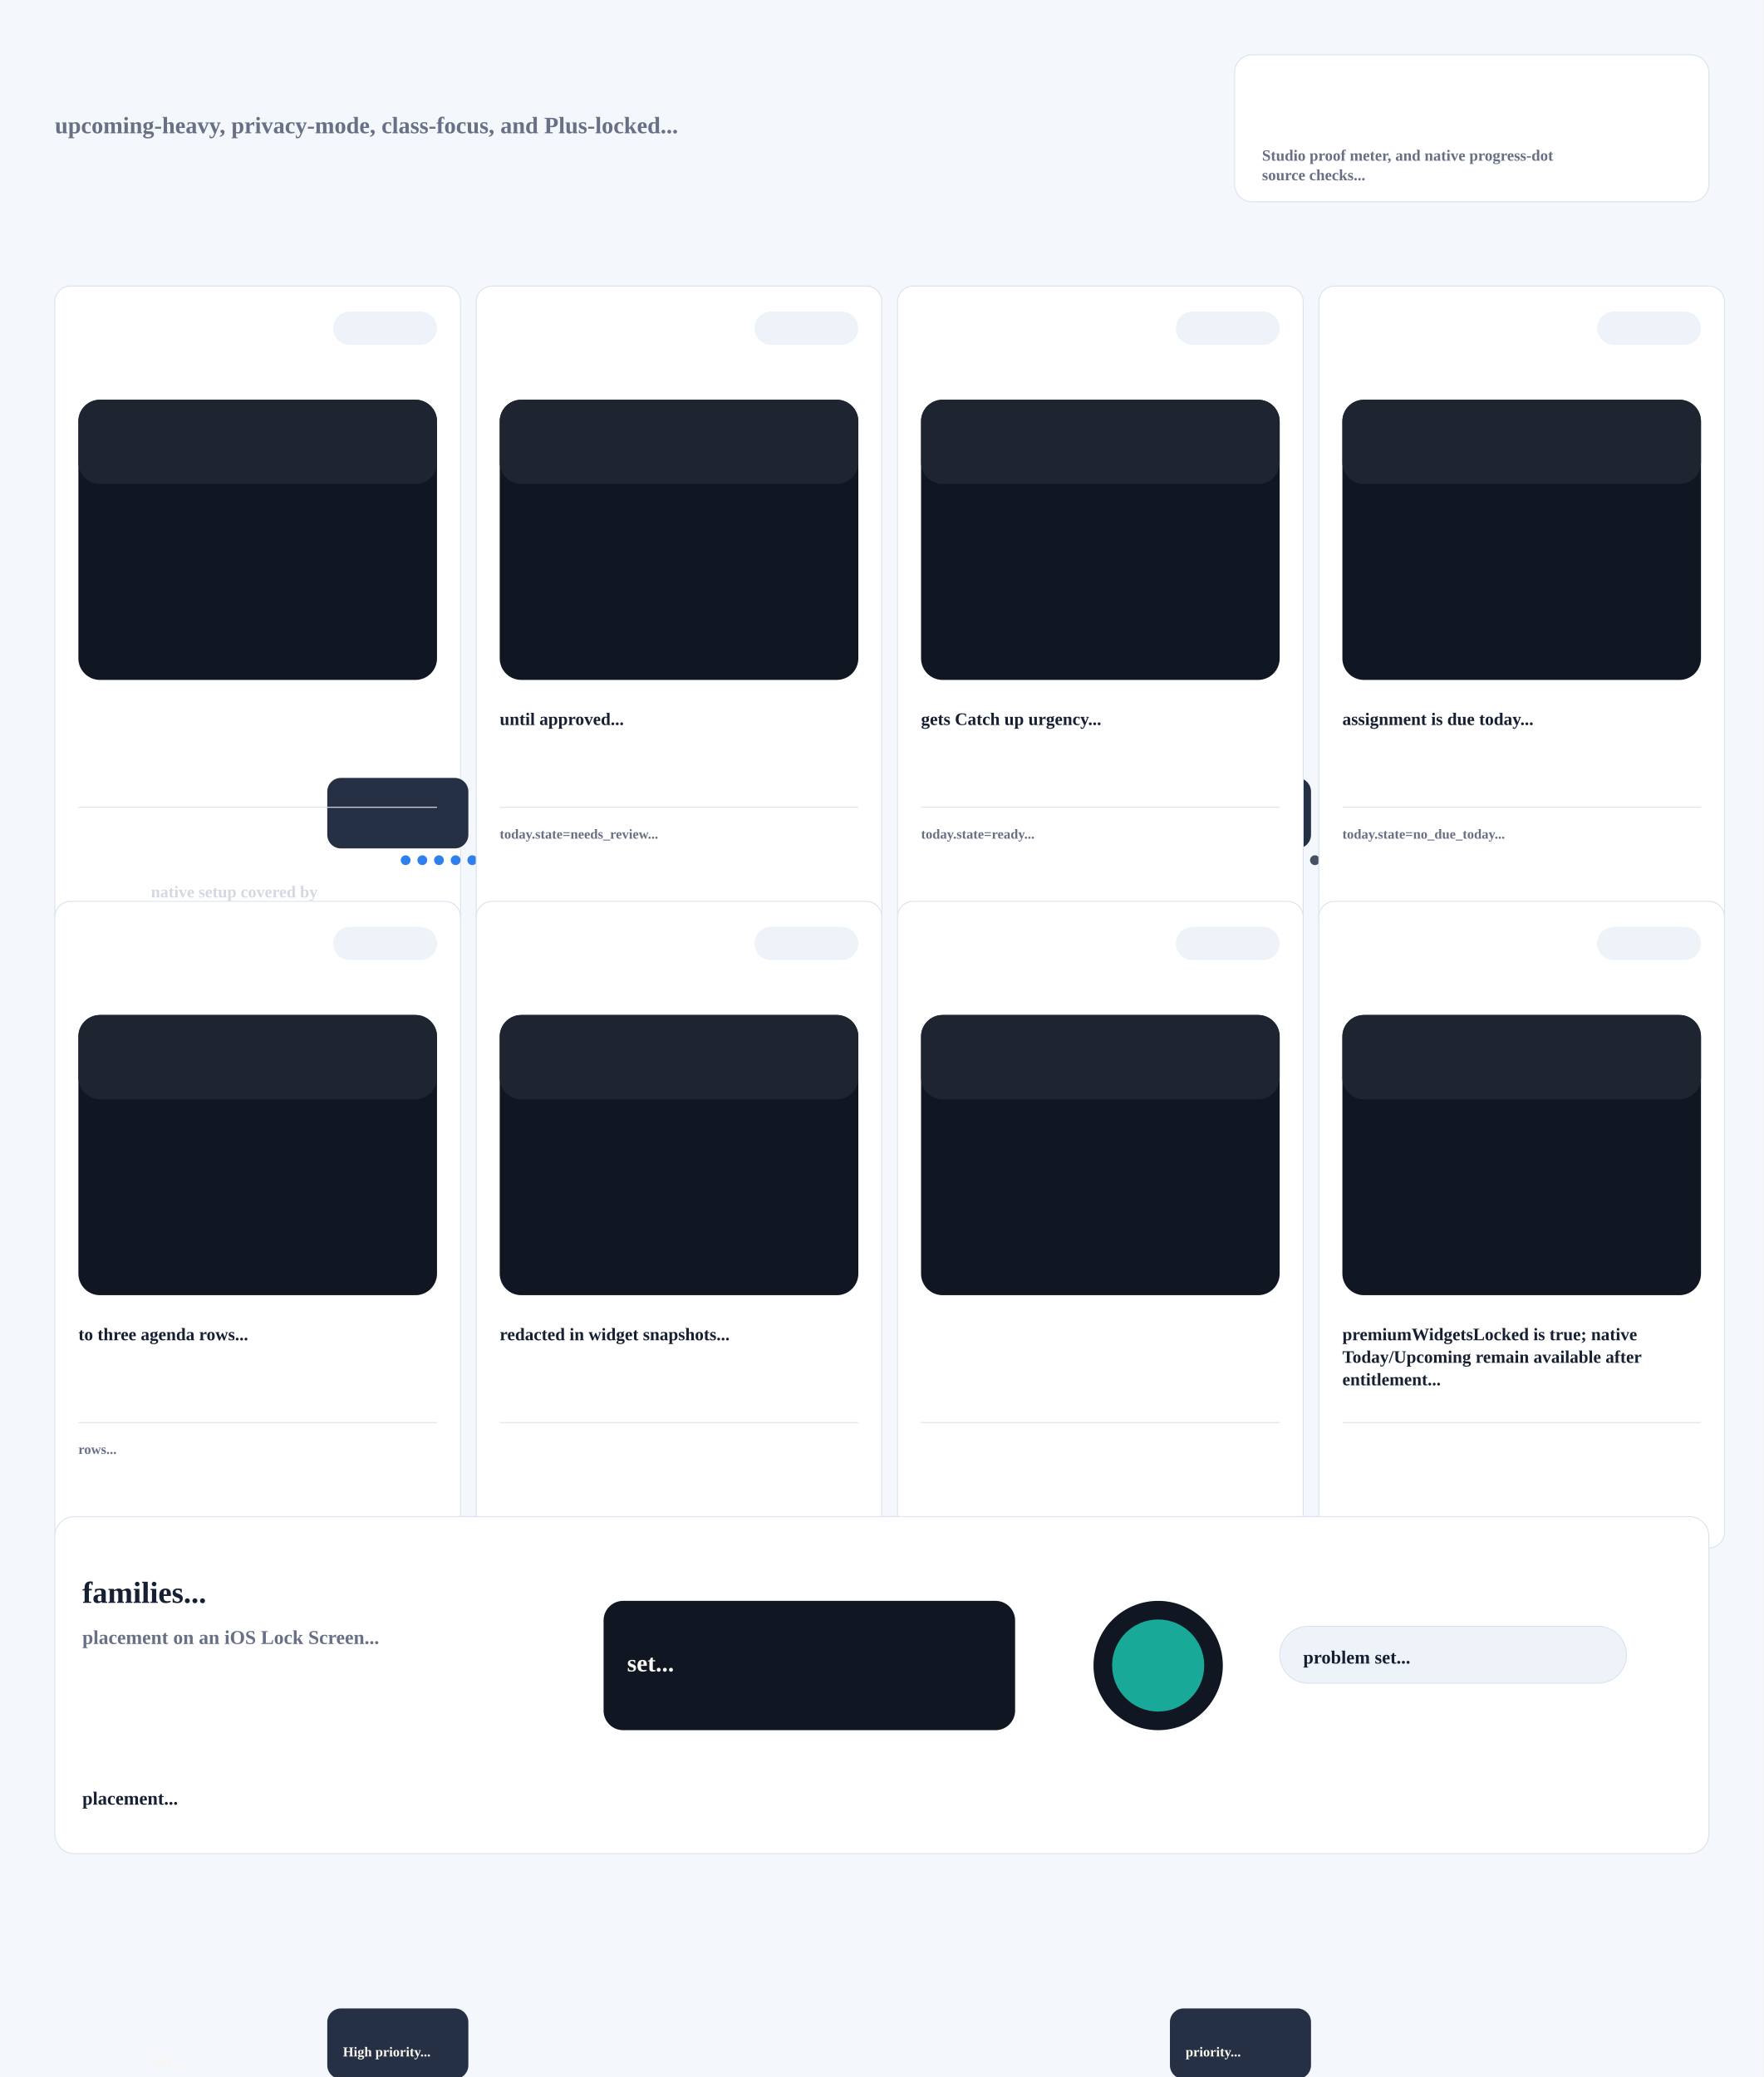
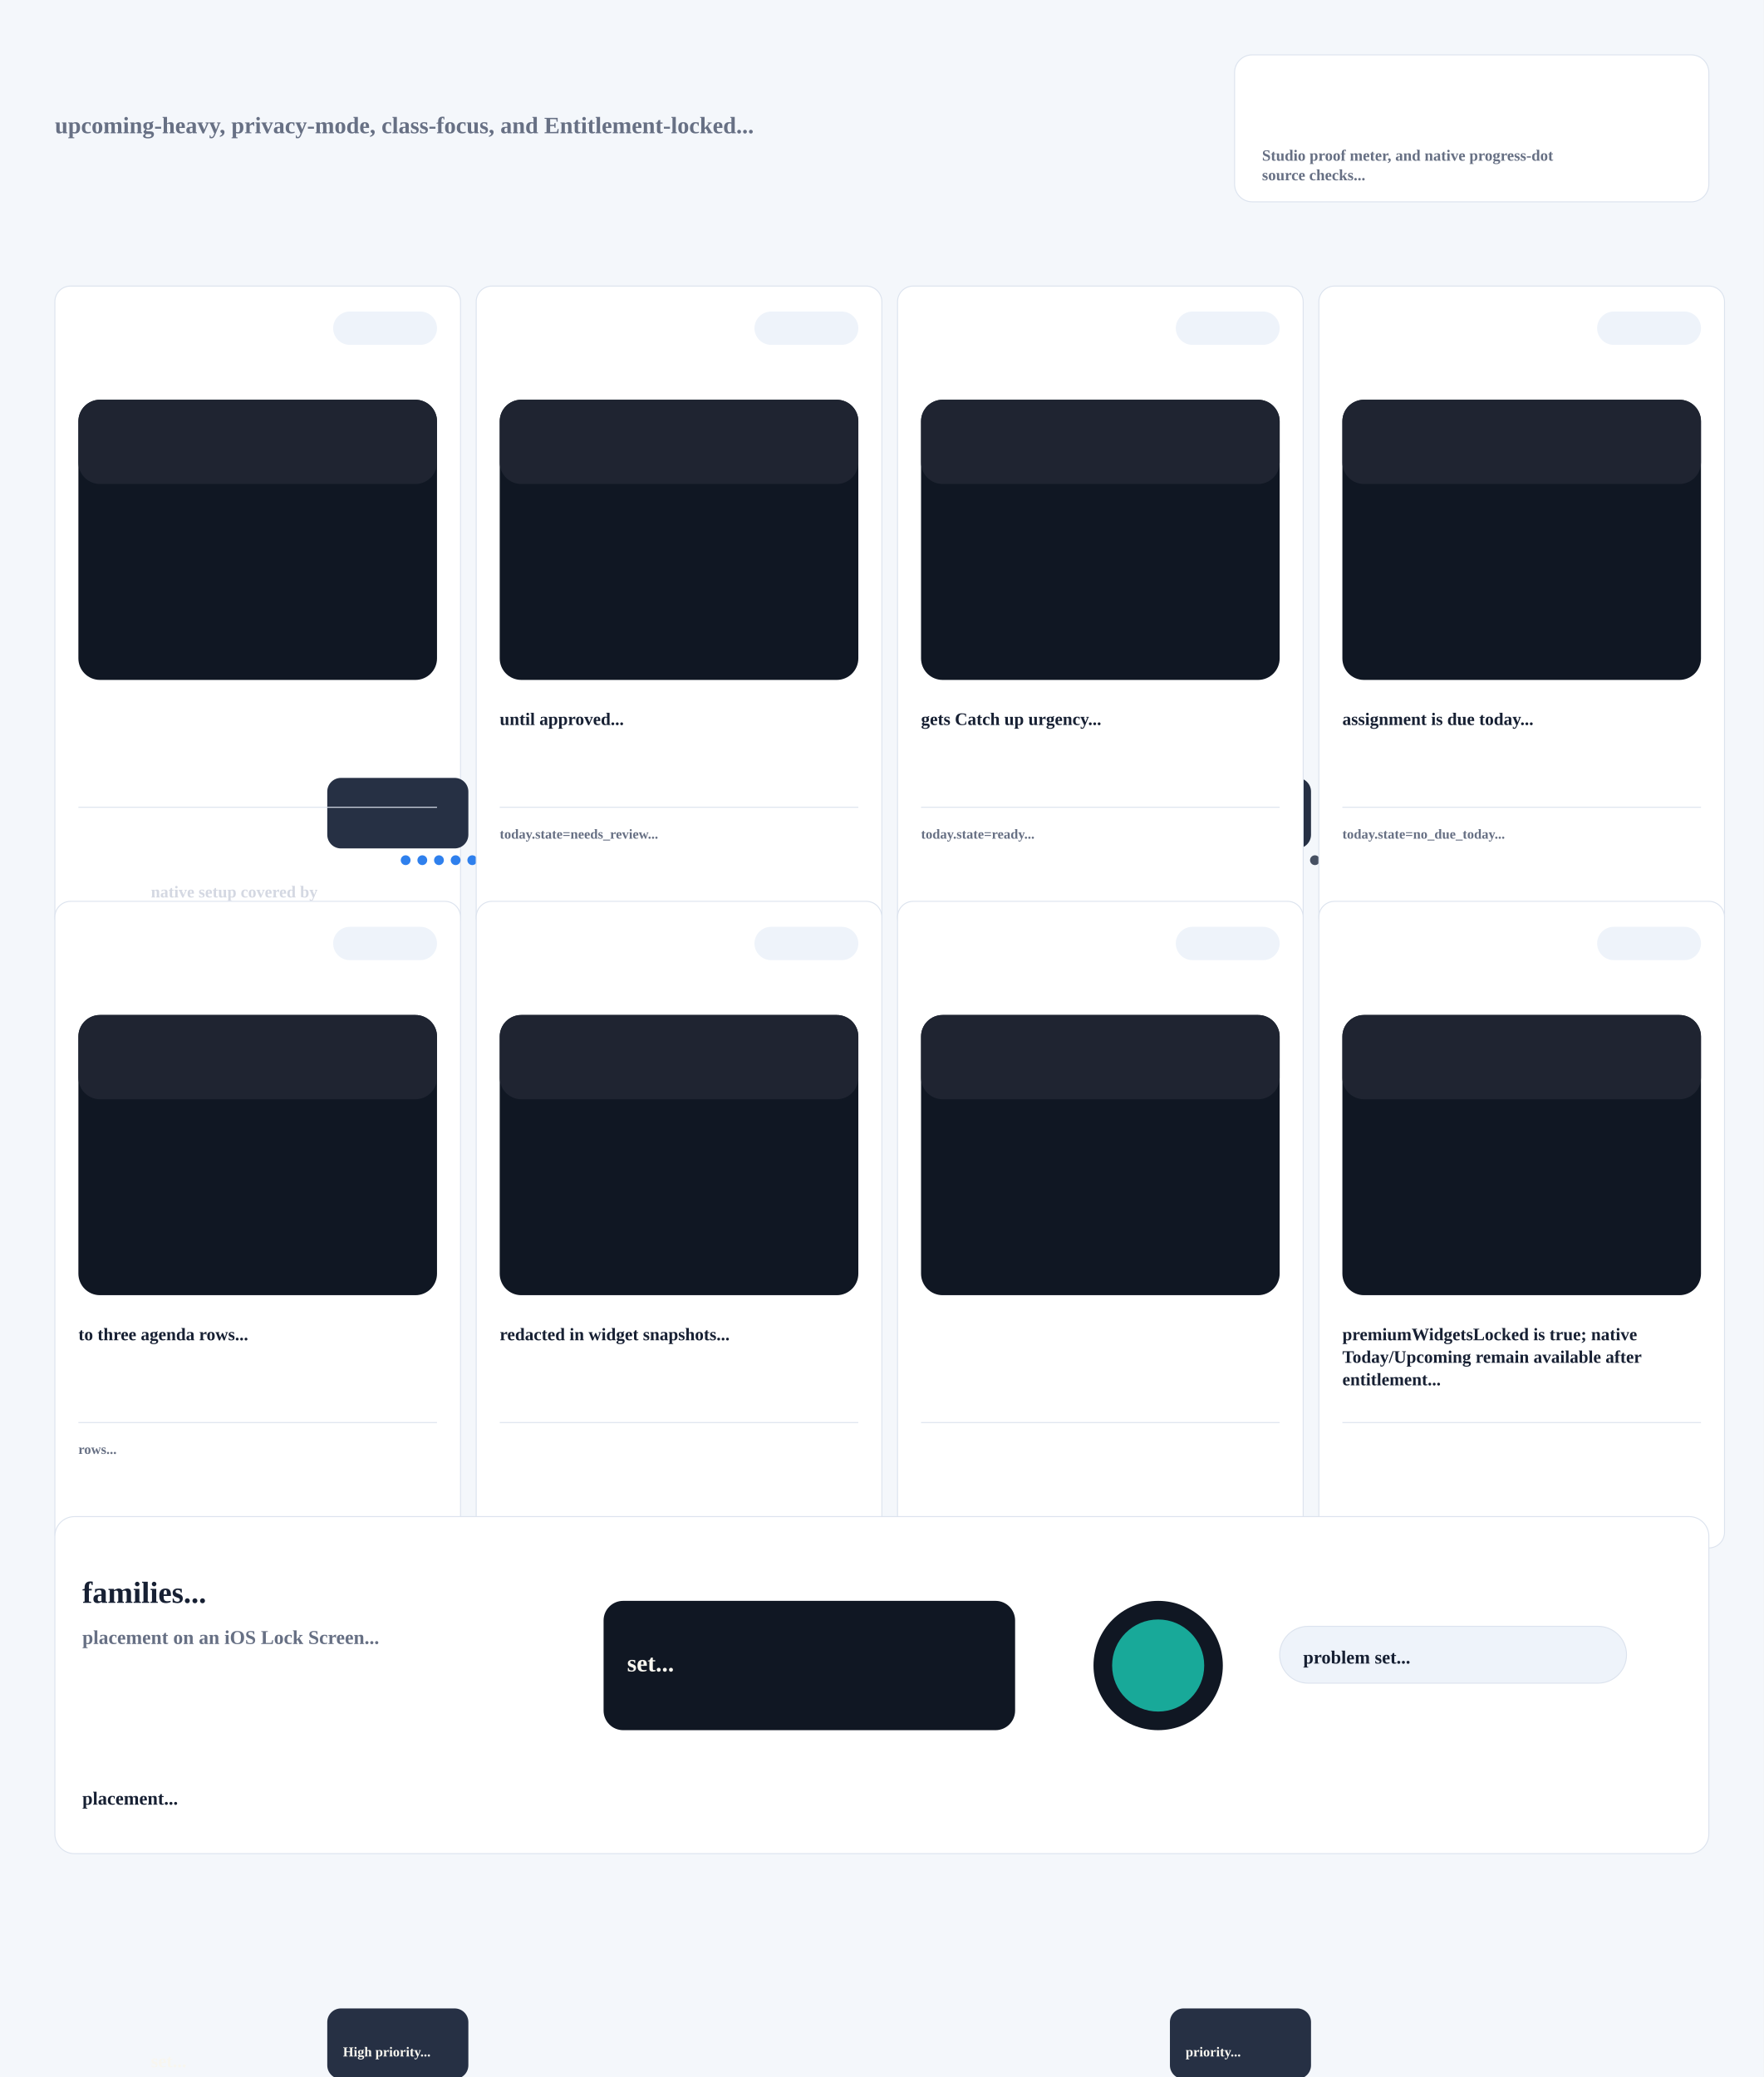
<svg xmlns="http://www.w3.org/2000/svg" width="1800" height="2120" viewBox="0 0 1800 2120" role="img" aria-labelledby="title desc">
  <rect width="1800" height="2120" fill="#F4F7FB" />
  <text x="56" y="92" font-size="52" font-weight="950" fill="#172033" text-anchor="start" />
-   <text x="56" y="136" font-size="24" font-weight="720" fill="#677084" text-anchor="start">upcoming-heavy, privacy-mode, class-focus, and Plus-locked...</text>
+   <text x="56" y="136" font-size="24" font-weight="720" fill="#677084" text-anchor="start">upcoming-heavy, privacy-mode, class-focus, and Entitlement-locked...</text>
  <text x="56" y="174" font-size="22" font-weight="850" fill="#172033" text-anchor="start" />
  <rect x="1260" y="56" width="484" height="150" rx="18" fill="#FFFFFF" stroke="#DCE3EE" />
  <text x="1288" y="100" font-size="20" font-weight="900" fill="#172033" text-anchor="start" />
  <text x="1288" y="132" font-size="16" font-weight="750" fill="#677084" text-anchor="start" />
  <text x="1288" y="164" font-size="16" font-weight="750" fill="#677084" text-anchor="start">Studio proof meter, and native progress-dot</text>
  <text x="1288" y="184" font-size="16" font-weight="750" fill="#677084" text-anchor="start">source checks...</text>
  <g transform="translate(56 292)">
    <rect x="0" y="0" width="414" height="660" rx="16" fill="#FFFFFF" stroke="#DCE3EE" />
    <text x="24" y="42" font-size="27" font-weight="900" fill="#172033" text-anchor="start" />
    <text x="24" y="70" font-size="14" font-weight="850" fill="#677084" text-anchor="start" />
    <rect x="284" y="26" width="106" height="34" rx="17" fill="#EEF3FA" />
    <text x="337" y="49" font-size="12" font-weight="900" fill="#526075" text-anchor="middle" />
    <rect x="24" y="116" width="366" height="286" rx="22" fill="#101723" />
    <rect x="24" y="116" width="366" height="86" rx="22" fill="#202633" opacity="0.9" />
    <text x="98" y="441" font-size="15" font-weight="900" fill="#D4D8E2" text-anchor="start" />
    <text x="98" y="464" font-size="15" font-weight="850" fill="#2F80ED" text-anchor="start" />
    <text x="428" y="441" font-size="13" font-weight="900" fill="#F8F6EF" text-anchor="end" />
    <text x="428" y="463" font-size="12" font-weight="800" fill="#D4D8E2" text-anchor="end" />
    <text x="98" y="534" font-size="42" font-weight="950" fill="#F8F6EF" text-anchor="start" />
    <text x="98" y="562" font-size="19" font-weight="850" fill="#F8F6EF" text-anchor="start" />
    <rect x="278" y="502" width="144" height="72" rx="14" fill="#263044" />
    <text x="294" y="527" font-size="11" font-weight="950" fill="#D4D8E2" text-anchor="start" />
    <text x="294" y="551" font-size="14" font-weight="800" fill="#F8F6EF" text-anchor="start" />
    <text x="98" y="590" font-size="13" font-weight="800" fill="#D4D8E2" text-anchor="start" />
    <circle cx="358" cy="586" r="5" fill="#2F80ED" />
    <circle cx="375" cy="586" r="5" fill="#2F80ED" />
    <circle cx="392" cy="586" r="5" fill="#2F80ED" />
    <circle cx="409" cy="586" r="5" fill="#2F80ED" />
    <circle cx="426" cy="586" r="5" fill="#2F80ED" />
    <text x="98" y="624" font-size="17" font-weight="750" fill="#D4D8E2" text-anchor="start">native setup covered by</text>
    <text x="98" y="645" font-size="17" font-weight="750" fill="#D4D8E2" text-anchor="start">no-assignments snapshots...</text>
    <text x="24" y="448" font-size="18" font-weight="700" fill="#172033" text-anchor="start" />
    <line x1="24" y1="532" x2="390" y2="532" stroke="#DCE3EE" />
    <text x="24" y="564" font-size="14" font-weight="750" fill="#677084" text-anchor="start" />
  </g>
  <g transform="translate(486 292)">
    <rect x="0" y="0" width="414" height="660" rx="16" fill="#FFFFFF" stroke="#DCE3EE" />
    <text x="24" y="42" font-size="27" font-weight="900" fill="#172033" text-anchor="start" />
    <text x="24" y="70" font-size="14" font-weight="850" fill="#677084" text-anchor="start" />
    <rect x="284" y="26" width="106" height="34" rx="17" fill="#EEF3FA" />
    <text x="337" y="49" font-size="12" font-weight="900" fill="#526075" text-anchor="middle" />
    <rect x="24" y="116" width="366" height="286" rx="22" fill="#101723" />
    <rect x="24" y="116" width="366" height="86" rx="22" fill="#202633" opacity="0.9" />
    <text x="528" y="441" font-size="15" font-weight="900" fill="#D4D8E2" text-anchor="start" />
    <text x="528" y="464" font-size="15" font-weight="850" fill="#F59E0B" text-anchor="start" />
    <text x="858" y="441" font-size="13" font-weight="900" fill="#F8F6EF" text-anchor="end" />
    <text x="858" y="463" font-size="12" font-weight="800" fill="#D4D8E2" text-anchor="end" />
    <text x="528" y="534" font-size="42" font-weight="950" fill="#F8F6EF" text-anchor="start" />
    <text x="528" y="562" font-size="19" font-weight="850" fill="#F8F6EF" text-anchor="start" />
    <rect x="708" y="502" width="144" height="72" rx="14" fill="#263044" />
    <text x="724" y="527" font-size="11" font-weight="950" fill="#D4D8E2" text-anchor="start" />
    <text x="724" y="551" font-size="14" font-weight="800" fill="#F8F6EF" text-anchor="start">stays out of</text>
    <text x="724" y="568" font-size="14" font-weight="800" fill="#F8F6EF" text-anchor="start">widgets...</text>
    <text x="528" y="590" font-size="13" font-weight="800" fill="#D4D8E2" text-anchor="start" />
    <circle cx="788" cy="586" r="5" fill="#F59E0B" />
    <circle cx="805" cy="586" r="5" fill="#F59E0B" />
    <circle cx="822" cy="586" r="5" fill="#F59E0B" />
    <circle cx="839" cy="586" r="5" fill="#465062" />
    <circle cx="856" cy="586" r="5" fill="#465062" />
    <text x="528" y="624" font-size="17" font-weight="750" fill="#D4D8E2" text-anchor="start">widgets...</text>
    <text x="24" y="448" font-size="18" font-weight="700" fill="#172033" text-anchor="start">until approved...</text>
    <line x1="24" y1="532" x2="390" y2="532" stroke="#DCE3EE" />
    <text x="24" y="564" font-size="14" font-weight="750" fill="#677084" text-anchor="start">today.state=needs_review...</text>
  </g>
  <g transform="translate(916 292)">
    <rect x="0" y="0" width="414" height="660" rx="16" fill="#FFFFFF" stroke="#DCE3EE" />
    <text x="24" y="42" font-size="27" font-weight="900" fill="#172033" text-anchor="start" />
    <text x="24" y="70" font-size="14" font-weight="850" fill="#677084" text-anchor="start" />
    <rect x="284" y="26" width="106" height="34" rx="17" fill="#EEF3FA" />
    <text x="337" y="49" font-size="12" font-weight="900" fill="#526075" text-anchor="middle" />
    <rect x="24" y="116" width="366" height="286" rx="22" fill="#101723" />
    <rect x="24" y="116" width="366" height="86" rx="22" fill="#202633" opacity="0.9" />
    <text x="958" y="441" font-size="15" font-weight="900" fill="#D4D8E2" text-anchor="start" />
    <text x="958" y="464" font-size="15" font-weight="850" fill="#18A999" text-anchor="start" />
    <text x="1288" y="441" font-size="13" font-weight="900" fill="#F8F6EF" text-anchor="end" />
    <text x="1288" y="463" font-size="12" font-weight="800" fill="#D4D8E2" text-anchor="end" />
    <text x="958" y="534" font-size="42" font-weight="950" fill="#F8F6EF" text-anchor="start" />
    <text x="958" y="562" font-size="19" font-weight="850" fill="#F8F6EF" text-anchor="start" />
    <rect x="1138" y="502" width="144" height="72" rx="14" fill="#263044" />
    <text x="1154" y="527" font-size="11" font-weight="950" fill="#D4D8E2" text-anchor="start" />
    <text x="1154" y="551" font-size="14" font-weight="800" fill="#F8F6EF" text-anchor="start">High priority...</text>
    <text x="958" y="590" font-size="13" font-weight="800" fill="#D4D8E2" text-anchor="start" />
    <circle cx="1218" cy="586" r="5" fill="#18A999" />
    <circle cx="1235" cy="586" r="5" fill="#18A999" />
    <circle cx="1252" cy="586" r="5" fill="#18A999" />
    <circle cx="1269" cy="586" r="5" fill="#465062" />
    <circle cx="1286" cy="586" r="5" fill="#465062" />
    <circle cx="960" cy="602" r="5" fill="#18A999" />
    <text x="974" y="606" font-size="13" font-weight="900" fill="#18A999" text-anchor="start" />
    <text x="1028" y="606" font-size="13" font-weight="750" fill="#F8F6EF" text-anchor="start" />
    <text x="1286" y="606" font-size="12" font-weight="800" fill="#D4D8E2" text-anchor="end" />
    <circle cx="960" cy="632" r="5" fill="#E56B6F" />
    <text x="974" y="636" font-size="13" font-weight="900" fill="#E56B6F" text-anchor="start" />
    <text x="1028" y="636" font-size="13" font-weight="750" fill="#F8F6EF" text-anchor="start" />
    <text x="1286" y="636" font-size="12" font-weight="800" fill="#D4D8E2" text-anchor="end" />
    <text x="24" y="448" font-size="18" font-weight="700" fill="#172033" text-anchor="start">gets Catch up urgency...</text>
    <line x1="24" y1="532" x2="390" y2="532" stroke="#DCE3EE" />
    <text x="24" y="564" font-size="14" font-weight="750" fill="#677084" text-anchor="start">today.state=ready...</text>
  </g>
  <g transform="translate(1346 292)">
    <rect x="0" y="0" width="414" height="660" rx="16" fill="#FFFFFF" stroke="#DCE3EE" />
    <text x="24" y="42" font-size="27" font-weight="900" fill="#172033" text-anchor="start" />
    <text x="24" y="70" font-size="14" font-weight="850" fill="#677084" text-anchor="start" />
    <rect x="284" y="26" width="106" height="34" rx="17" fill="#EEF3FA" />
    <text x="337" y="49" font-size="12" font-weight="900" fill="#526075" text-anchor="middle" />
    <rect x="24" y="116" width="366" height="286" rx="22" fill="#101723" />
    <rect x="24" y="116" width="366" height="86" rx="22" fill="#202633" opacity="0.9" />
    <text x="1388" y="441" font-size="15" font-weight="900" fill="#D4D8E2" text-anchor="start" />
    <text x="1388" y="464" font-size="15" font-weight="850" fill="#18A999" text-anchor="start" />
    <text x="1718" y="441" font-size="13" font-weight="900" fill="#F8F6EF" text-anchor="end" />
    <text x="1718" y="463" font-size="12" font-weight="800" fill="#D4D8E2" text-anchor="end" />
    <text x="1388" y="534" font-size="42" font-weight="950" fill="#F8F6EF" text-anchor="start" />
    <text x="1388" y="562" font-size="19" font-weight="850" fill="#F8F6EF" text-anchor="start" />
    <rect x="1568" y="502" width="144" height="72" rx="14" fill="#263044" />
    <text x="1584" y="527" font-size="11" font-weight="950" fill="#D4D8E2" text-anchor="start" />
    <text x="1584" y="551" font-size="14" font-weight="800" fill="#F8F6EF" text-anchor="start">High priority...</text>
    <text x="1388" y="590" font-size="13" font-weight="800" fill="#D4D8E2" text-anchor="start" />
    <circle cx="1648" cy="586" r="5" fill="#18A999" />
    <circle cx="1665" cy="586" r="5" fill="#18A999" />
    <circle cx="1682" cy="586" r="5" fill="#18A999" />
    <circle cx="1699" cy="586" r="5" fill="#465062" />
    <circle cx="1716" cy="586" r="5" fill="#465062" />
    <text x="1388" y="624" font-size="17" font-weight="750" fill="#D4D8E2" text-anchor="start" />
    <text x="24" y="448" font-size="18" font-weight="700" fill="#172033" text-anchor="start">assignment is due today...</text>
    <line x1="24" y1="532" x2="390" y2="532" stroke="#DCE3EE" />
    <text x="24" y="564" font-size="14" font-weight="750" fill="#677084" text-anchor="start">today.state=no_due_today...</text>
  </g>
  <g transform="translate(56 920)">
    <rect x="0" y="0" width="414" height="660" rx="16" fill="#FFFFFF" stroke="#DCE3EE" />
    <text x="24" y="42" font-size="27" font-weight="900" fill="#172033" text-anchor="start" />
    <text x="24" y="70" font-size="14" font-weight="850" fill="#677084" text-anchor="start" />
    <rect x="284" y="26" width="106" height="34" rx="17" fill="#EEF3FA" />
    <text x="337" y="49" font-size="12" font-weight="900" fill="#526075" text-anchor="middle" />
    <rect x="24" y="116" width="366" height="286" rx="22" fill="#101723" />
    <rect x="24" y="116" width="366" height="86" rx="22" fill="#202633" opacity="0.9" />
    <text x="98" y="1069" font-size="15" font-weight="900" fill="#D4D8E2" text-anchor="start" />
    <text x="98" y="1092" font-size="15" font-weight="850" fill="#18A999" text-anchor="start" />
    <text x="428" y="1069" font-size="13" font-weight="900" fill="#F8F6EF" text-anchor="end" />
    <text x="428" y="1091" font-size="12" font-weight="800" fill="#D4D8E2" text-anchor="end" />
    <text x="98" y="1162" font-size="42" font-weight="950" fill="#F8F6EF" text-anchor="start" />
    <text x="98" y="1190" font-size="19" font-weight="850" fill="#F8F6EF" text-anchor="start">set...</text>
    <rect x="278" y="1130" width="144" height="72" rx="14" fill="#263044" />
    <text x="294" y="1155" font-size="11" font-weight="950" fill="#D4D8E2" text-anchor="start" />
    <text x="294" y="1179" font-size="14" font-weight="800" fill="#F8F6EF" text-anchor="start">High priority...</text>
    <text x="98" y="1218" font-size="13" font-weight="800" fill="#D4D8E2" text-anchor="start" />
    <circle cx="358" cy="1214" r="5" fill="#18A999" />
    <circle cx="375" cy="1214" r="5" fill="#18A999" />
    <circle cx="392" cy="1214" r="5" fill="#18A999" />
    <circle cx="409" cy="1214" r="5" fill="#465062" />
    <circle cx="426" cy="1214" r="5" fill="#465062" />
    <circle cx="100" cy="1230" r="5" fill="#18A999" />
    <text x="114" y="1234" font-size="13" font-weight="900" fill="#18A999" text-anchor="start" />
    <text x="168" y="1234" font-size="13" font-weight="750" fill="#F8F6EF" text-anchor="start" />
    <text x="426" y="1234" font-size="12" font-weight="800" fill="#D4D8E2" text-anchor="end" />
    <circle cx="100" cy="1260" r="5" fill="#577590" />
    <text x="114" y="1264" font-size="13" font-weight="900" fill="#577590" text-anchor="start" />
    <text x="168" y="1264" font-size="13" font-weight="750" fill="#F8F6EF" text-anchor="start" />
    <text x="426" y="1264" font-size="12" font-weight="800" fill="#D4D8E2" text-anchor="end" />
    <circle cx="100" cy="1290" r="5" fill="#E56B6F" />
    <text x="114" y="1294" font-size="13" font-weight="900" fill="#E56B6F" text-anchor="start" />
    <text x="168" y="1294" font-size="13" font-weight="750" fill="#F8F6EF" text-anchor="start" />
    <text x="426" y="1294" font-size="12" font-weight="800" fill="#D4D8E2" text-anchor="end" />
    <text x="24" y="448" font-size="18" font-weight="700" fill="#172033" text-anchor="start">to three agenda rows...</text>
    <line x1="24" y1="532" x2="390" y2="532" stroke="#DCE3EE" />
    <text x="24" y="564" font-size="14" font-weight="750" fill="#677084" text-anchor="start">rows...</text>
  </g>
  <g transform="translate(486 920)">
    <rect x="0" y="0" width="414" height="660" rx="16" fill="#FFFFFF" stroke="#DCE3EE" />
    <text x="24" y="42" font-size="27" font-weight="900" fill="#172033" text-anchor="start" />
    <text x="24" y="70" font-size="14" font-weight="850" fill="#677084" text-anchor="start" />
    <rect x="284" y="26" width="106" height="34" rx="17" fill="#EEF3FA" />
    <text x="337" y="49" font-size="12" font-weight="900" fill="#526075" text-anchor="middle" />
    <rect x="24" y="116" width="366" height="286" rx="22" fill="#101723" />
    <rect x="24" y="116" width="366" height="86" rx="22" fill="#202633" opacity="0.9" />
    <text x="528" y="1069" font-size="15" font-weight="900" fill="#D4D8E2" text-anchor="start" />
    <text x="528" y="1092" font-size="15" font-weight="850" fill="#2F80ED" text-anchor="start" />
    <text x="858" y="1069" font-size="13" font-weight="900" fill="#F8F6EF" text-anchor="end" />
    <text x="858" y="1091" font-size="12" font-weight="800" fill="#D4D8E2" text-anchor="end" />
    <text x="528" y="1162" font-size="42" font-weight="950" fill="#F8F6EF" text-anchor="start" />
    <text x="528" y="1190" font-size="19" font-weight="850" fill="#F8F6EF" text-anchor="start" />
    <rect x="708" y="1130" width="144" height="72" rx="14" fill="#263044" />
    <text x="724" y="1155" font-size="11" font-weight="950" fill="#D4D8E2" text-anchor="start" />
    <text x="724" y="1179" font-size="14" font-weight="800" fill="#F8F6EF" text-anchor="start">priority...</text>
    <text x="528" y="1218" font-size="13" font-weight="800" fill="#D4D8E2" text-anchor="start" />
    <circle cx="788" cy="1214" r="5" fill="#2F80ED" />
    <circle cx="805" cy="1214" r="5" fill="#2F80ED" />
    <circle cx="822" cy="1214" r="5" fill="#2F80ED" />
    <circle cx="839" cy="1214" r="5" fill="#465062" />
    <circle cx="856" cy="1214" r="5" fill="#465062" />
    <circle cx="530" cy="1230" r="5" fill="#2F80ED" />
    <text x="544" y="1234" font-size="13" font-weight="900" fill="#2F80ED" text-anchor="start" />
    <text x="598" y="1234" font-size="13" font-weight="750" fill="#F8F6EF" text-anchor="start" />
    <text x="856" y="1234" font-size="12" font-weight="800" fill="#D4D8E2" text-anchor="end" />
    <circle cx="530" cy="1260" r="5" fill="#2F80ED" />
    <text x="544" y="1264" font-size="13" font-weight="900" fill="#2F80ED" text-anchor="start" />
    <text x="598" y="1264" font-size="13" font-weight="750" fill="#F8F6EF" text-anchor="start" />
    <text x="856" y="1264" font-size="12" font-weight="800" fill="#D4D8E2" text-anchor="end" />
    <circle cx="530" cy="1290" r="5" fill="#2F80ED" />
    <text x="544" y="1294" font-size="13" font-weight="900" fill="#2F80ED" text-anchor="start" />
    <text x="598" y="1294" font-size="13" font-weight="750" fill="#F8F6EF" text-anchor="start" />
    <text x="856" y="1294" font-size="12" font-weight="800" fill="#D4D8E2" text-anchor="end" />
    <text x="24" y="448" font-size="18" font-weight="700" fill="#172033" text-anchor="start">redacted in widget snapshots...</text>
    <line x1="24" y1="532" x2="390" y2="532" stroke="#DCE3EE" />
    <text x="24" y="564" font-size="14" font-weight="750" fill="#677084" text-anchor="start" />
  </g>
  <g transform="translate(916 920)">
    <rect x="0" y="0" width="414" height="660" rx="16" fill="#FFFFFF" stroke="#DCE3EE" />
    <text x="24" y="42" font-size="27" font-weight="900" fill="#172033" text-anchor="start" />
    <text x="24" y="70" font-size="14" font-weight="850" fill="#677084" text-anchor="start" />
    <rect x="284" y="26" width="106" height="34" rx="17" fill="#EEF3FA" />
    <text x="337" y="49" font-size="12" font-weight="900" fill="#526075" text-anchor="middle" />
    <rect x="24" y="116" width="366" height="286" rx="22" fill="#101723" />
    <rect x="24" y="116" width="366" height="86" rx="22" fill="#202633" opacity="0.9" />
    <text x="958" y="1069" font-size="15" font-weight="900" fill="#D4D8E2" text-anchor="start" />
    <text x="958" y="1092" font-size="15" font-weight="850" fill="#18A999" text-anchor="start" />
    <text x="1288" y="1069" font-size="13" font-weight="900" fill="#F8F6EF" text-anchor="end" />
    <text x="1288" y="1091" font-size="12" font-weight="800" fill="#D4D8E2" text-anchor="end" />
    <text x="958" y="1162" font-size="42" font-weight="950" fill="#F8F6EF" text-anchor="start" />
    <text x="958" y="1190" font-size="19" font-weight="850" fill="#F8F6EF" text-anchor="start" />
    <rect x="1138" y="1130" width="144" height="72" rx="14" fill="#263044" />
    <text x="1154" y="1155" font-size="11" font-weight="950" fill="#D4D8E2" text-anchor="start" />
    <text x="1154" y="1179" font-size="14" font-weight="800" fill="#F8F6EF" text-anchor="start">Enzyme...</text>
    <text x="958" y="1218" font-size="13" font-weight="800" fill="#D4D8E2" text-anchor="start" />
    <circle cx="1218" cy="1214" r="5" fill="#18A999" />
    <circle cx="1235" cy="1214" r="5" fill="#18A999" />
    <circle cx="1252" cy="1214" r="5" fill="#18A999" />
    <circle cx="1269" cy="1214" r="5" fill="#465062" />
    <circle cx="1286" cy="1214" r="5" fill="#465062" />
    <circle cx="960" cy="1230" r="5" fill="#18A999" />
    <text x="974" y="1234" font-size="13" font-weight="900" fill="#18A999" text-anchor="start" />
    <text x="1028" y="1234" font-size="13" font-weight="750" fill="#F8F6EF" text-anchor="start" />
    <text x="1286" y="1234" font-size="12" font-weight="800" fill="#D4D8E2" text-anchor="end" />
    <text x="24" y="448" font-size="18" font-weight="700" fill="#172033" text-anchor="start" />
    <line x1="24" y1="532" x2="390" y2="532" stroke="#DCE3EE" />
    <text x="24" y="564" font-size="14" font-weight="750" fill="#677084" text-anchor="start" />
  </g>
  <g transform="translate(1346 920)">
    <rect x="0" y="0" width="414" height="660" rx="16" fill="#FFFFFF" stroke="#DCE3EE" />
    <text x="24" y="42" font-size="27" font-weight="900" fill="#172033" text-anchor="start" />
    <text x="24" y="70" font-size="14" font-weight="850" fill="#677084" text-anchor="start" />
    <rect x="284" y="26" width="106" height="34" rx="17" fill="#EEF3FA" />
    <text x="337" y="49" font-size="12" font-weight="900" fill="#526075" text-anchor="middle" />
    <rect x="24" y="116" width="366" height="286" rx="22" fill="#101723" />
    <rect x="24" y="116" width="366" height="86" rx="22" fill="#202633" opacity="0.9" />
    <text x="1388" y="1069" font-size="15" font-weight="900" fill="#D4D8E2" text-anchor="start" />
    <text x="1388" y="1092" font-size="15" font-weight="850" fill="#C68A19" text-anchor="start" />
    <text x="1718" y="1069" font-size="13" font-weight="900" fill="#F8F6EF" text-anchor="end" />
    <text x="1718" y="1091" font-size="12" font-weight="800" fill="#D4D8E2" text-anchor="end">Class Progress...</text>
    <text x="1388" y="1162" font-size="42" font-weight="950" fill="#F8F6EF" text-anchor="start" />
    <text x="1388" y="1190" font-size="19" font-weight="850" fill="#F8F6EF" text-anchor="start" />
    <rect x="1568" y="1130" width="144" height="72" rx="14" fill="#263044" />
    <text x="1584" y="1155" font-size="11" font-weight="950" fill="#D4D8E2" text-anchor="start" />
    <text x="1584" y="1179" font-size="14" font-weight="800" fill="#F8F6EF" text-anchor="start">Check...</text>
    <text x="1388" y="1218" font-size="13" font-weight="800" fill="#D4D8E2" text-anchor="start">Class Progress...</text>
    <circle cx="1648" cy="1214" r="5" fill="#C68A19" />
    <circle cx="1665" cy="1214" r="5" fill="#C68A19" />
    <circle cx="1682" cy="1214" r="5" fill="#C68A19" />
    <circle cx="1699" cy="1214" r="5" fill="#C68A19" />
    <circle cx="1716" cy="1214" r="5" fill="#C68A19" />
    <circle cx="1390" cy="1230" r="5" fill="#C68A19" />
    <text x="1404" y="1234" font-size="13" font-weight="900" fill="#C68A19" text-anchor="start" />
    <text x="1458" y="1234" font-size="13" font-weight="750" fill="#F8F6EF" text-anchor="start" />
    <text x="1716" y="1234" font-size="12" font-weight="800" fill="#D4D8E2" text-anchor="end" />
    <circle cx="1390" cy="1260" r="5" fill="#C68A19" />
    <text x="1404" y="1264" font-size="13" font-weight="900" fill="#C68A19" text-anchor="start" />
    <text x="1458" y="1264" font-size="13" font-weight="750" fill="#F8F6EF" text-anchor="start" />
    <text x="1716" y="1264" font-size="12" font-weight="800" fill="#D4D8E2" text-anchor="end" />
    <circle cx="1390" cy="1290" r="5" fill="#C68A19" />
    <text x="1404" y="1294" font-size="13" font-weight="900" fill="#C68A19" text-anchor="start" />
    <text x="1458" y="1294" font-size="13" font-weight="750" fill="#F8F6EF" text-anchor="start" />
    <text x="1716" y="1294" font-size="12" font-weight="800" fill="#D4D8E2" text-anchor="end" />
    <text x="24" y="448" font-size="18" font-weight="700" fill="#172033" text-anchor="start">premiumWidgetsLocked is true; native</text>
    <text x="24" y="471" font-size="18" font-weight="700" fill="#172033" text-anchor="start">Today/Upcoming remain available after</text>
    <text x="24" y="494" font-size="18" font-weight="700" fill="#172033" text-anchor="start">entitlement...</text>
    <line x1="24" y1="532" x2="390" y2="532" stroke="#DCE3EE" />
    <text x="24" y="564" font-size="14" font-weight="750" fill="#677084" text-anchor="start" />
  </g>
  <g transform="translate(56 1548)">
    <rect x="0" y="0" width="1688" height="344" rx="20" fill="#FFFFFF" stroke="#DCE3EE" />
    <text x="28" y="48" font-size="17" font-weight="900" fill="#677084" text-anchor="start" />
    <text x="28" y="88" font-size="31" font-weight="950" fill="#172033" text-anchor="start">families...</text>
    <text x="28" y="130" font-size="20" font-weight="700" fill="#677084" text-anchor="start">placement on an iOS Lock Screen...</text>
    <text x="560" y="62" font-size="16" font-weight="950" fill="#677084" text-anchor="start" />
    <rect x="560" y="86" width="420" height="132" rx="20" fill="#101723" />
    <text x="584" y="126" font-size="19" font-weight="900" fill="#18A999" text-anchor="start" />
    <text x="584" y="158" font-size="25" font-weight="950" fill="#F8F6EF" text-anchor="start">set...</text>
    <text x="584" y="190" font-size="18" font-weight="800" fill="#D4D8E2" text-anchor="start" />
    <text x="1060" y="62" font-size="16" font-weight="950" fill="#677084" text-anchor="start" />
    <circle cx="1126" cy="152" r="66" fill="#101723" />
    <circle cx="1126" cy="152" r="47" fill="#18A999" />
    <text x="1126" y="148" font-size="30" font-weight="950" fill="#FFFFFF" text-anchor="middle" />
    <text x="1126" y="174" font-size="14" font-weight="900" fill="#FFFFFF" text-anchor="middle" />
    <text x="1250" y="62" font-size="16" font-weight="950" fill="#677084" text-anchor="start" />
    <rect x="1250" y="112" width="354" height="58" rx="29" fill="#EEF3FA" stroke="#DCE3EE" />
    <text x="1274" y="150" font-size="19" font-weight="850" fill="#172033" text-anchor="start">problem set...</text>
    <text x="28" y="294" font-size="19" font-weight="800" fill="#172033" text-anchor="start">placement...</text>
  </g>
</svg>
